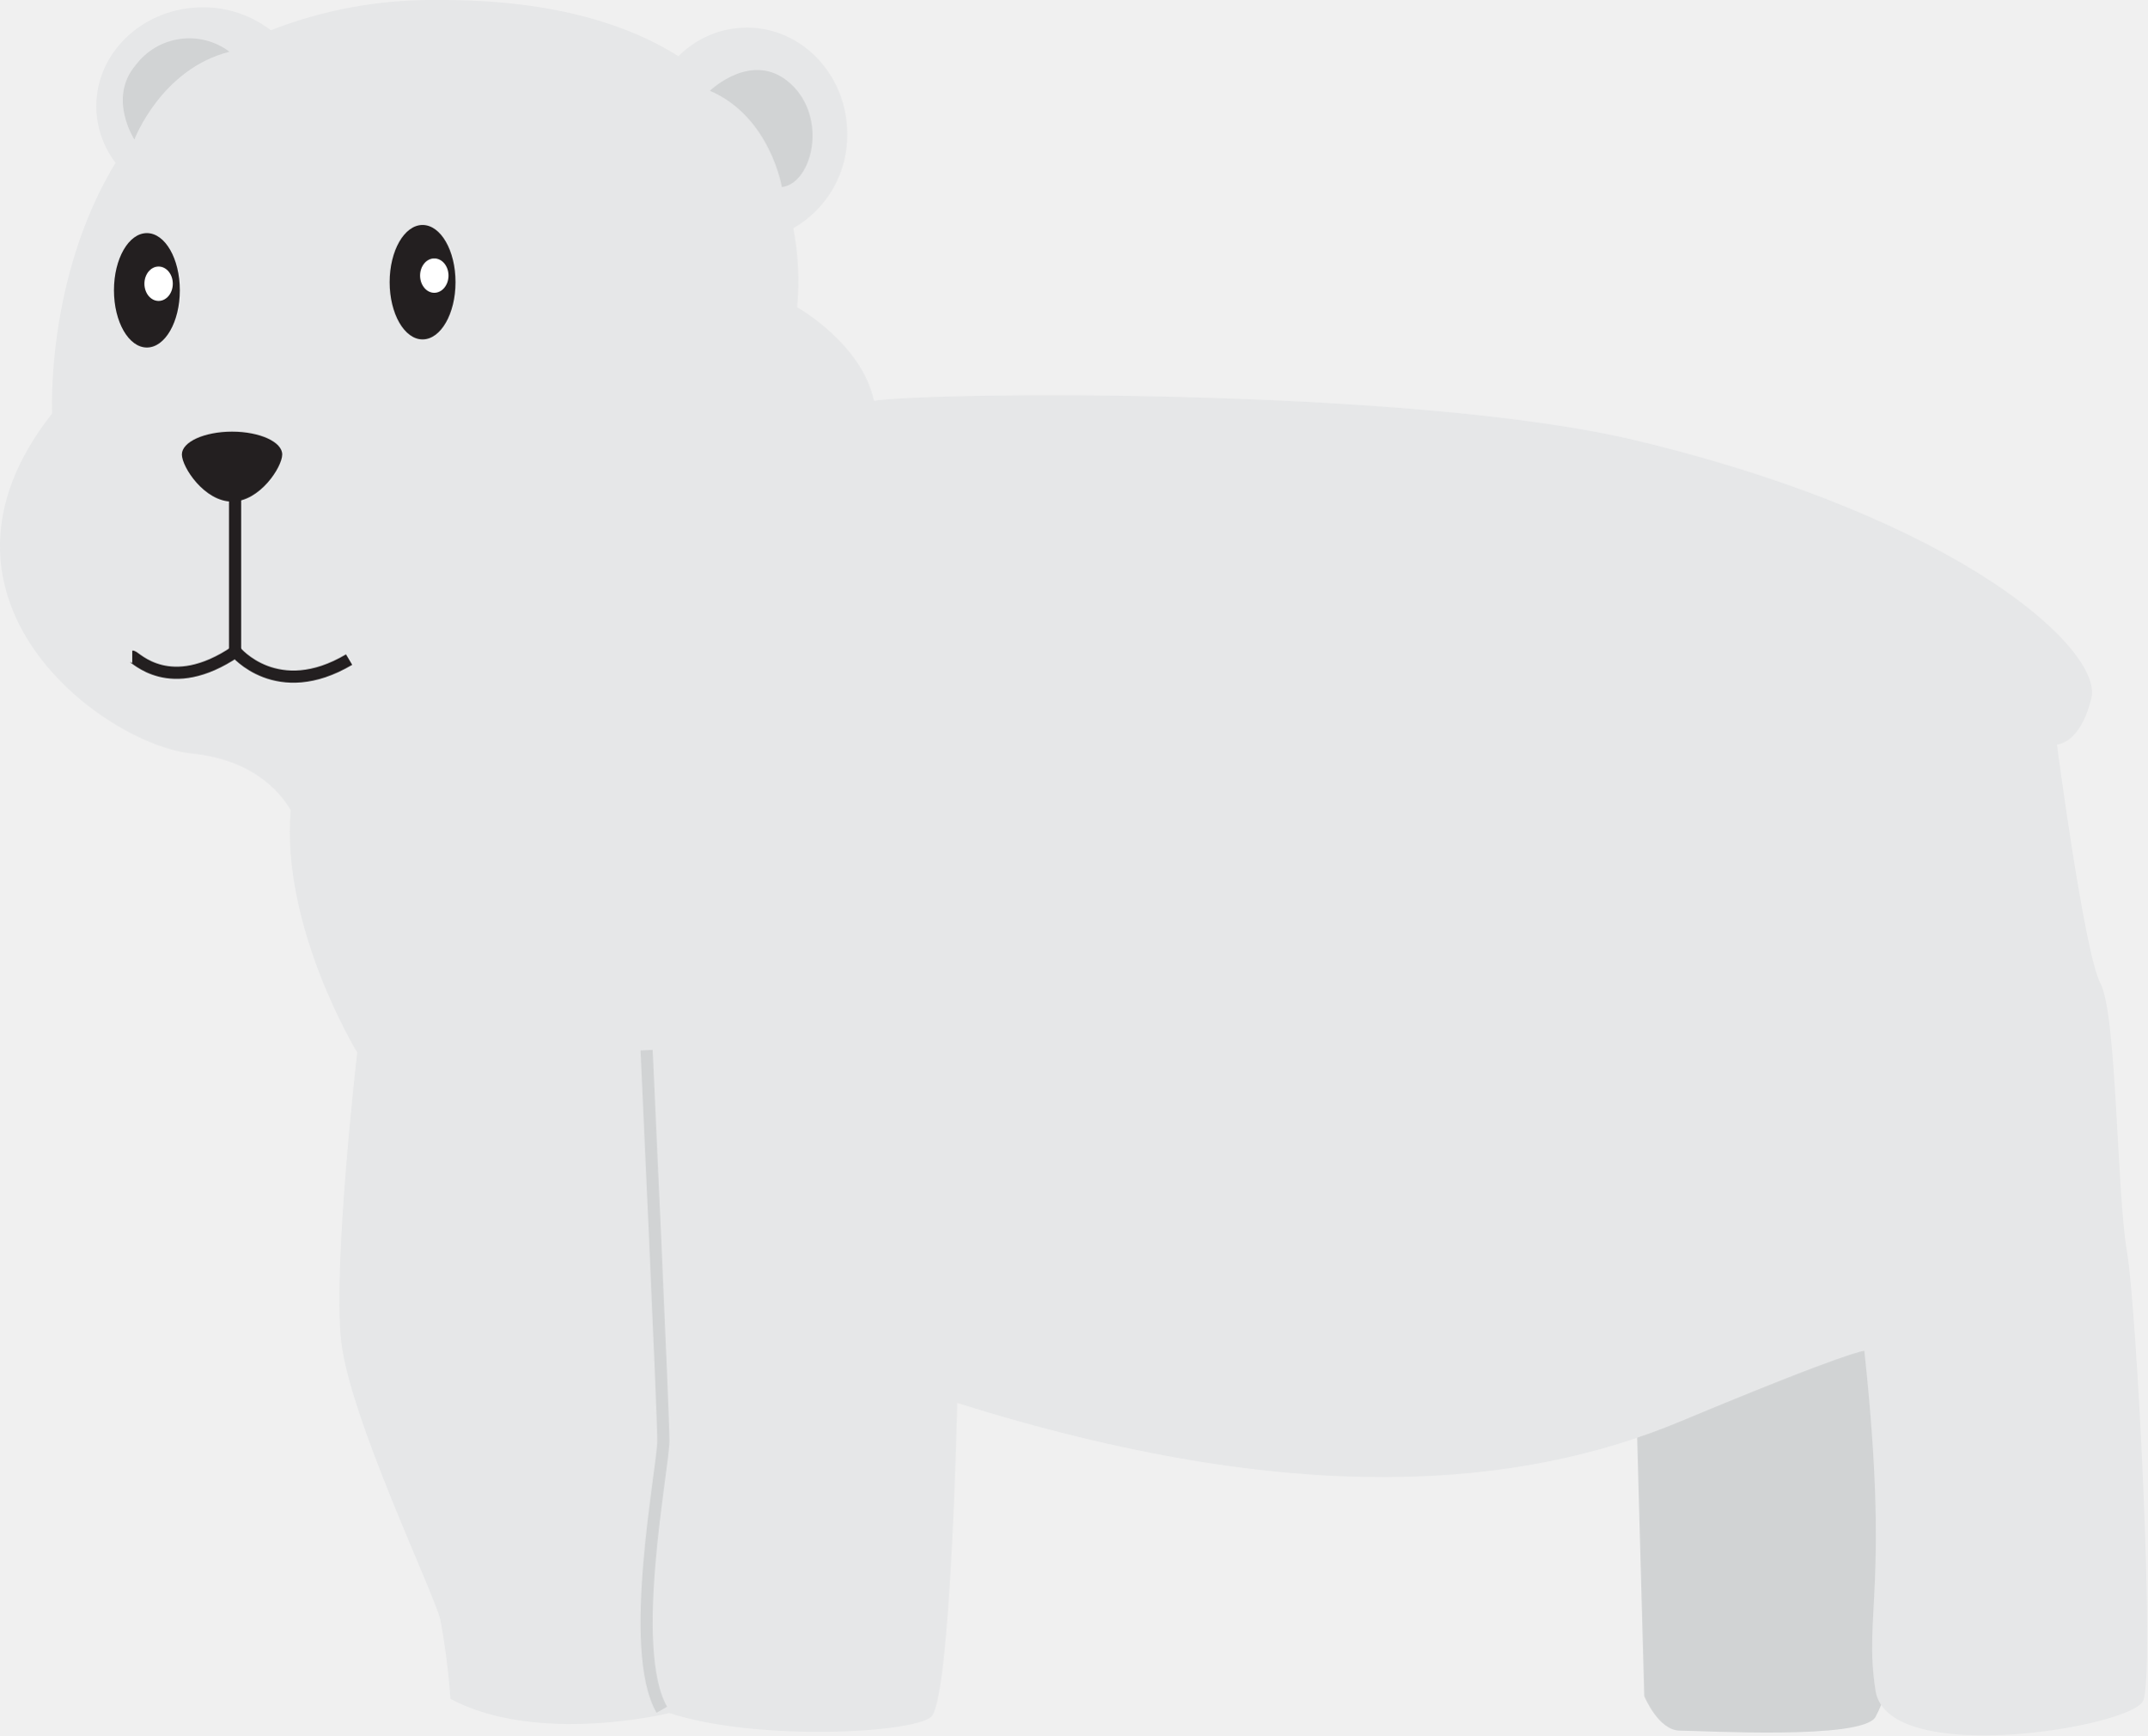
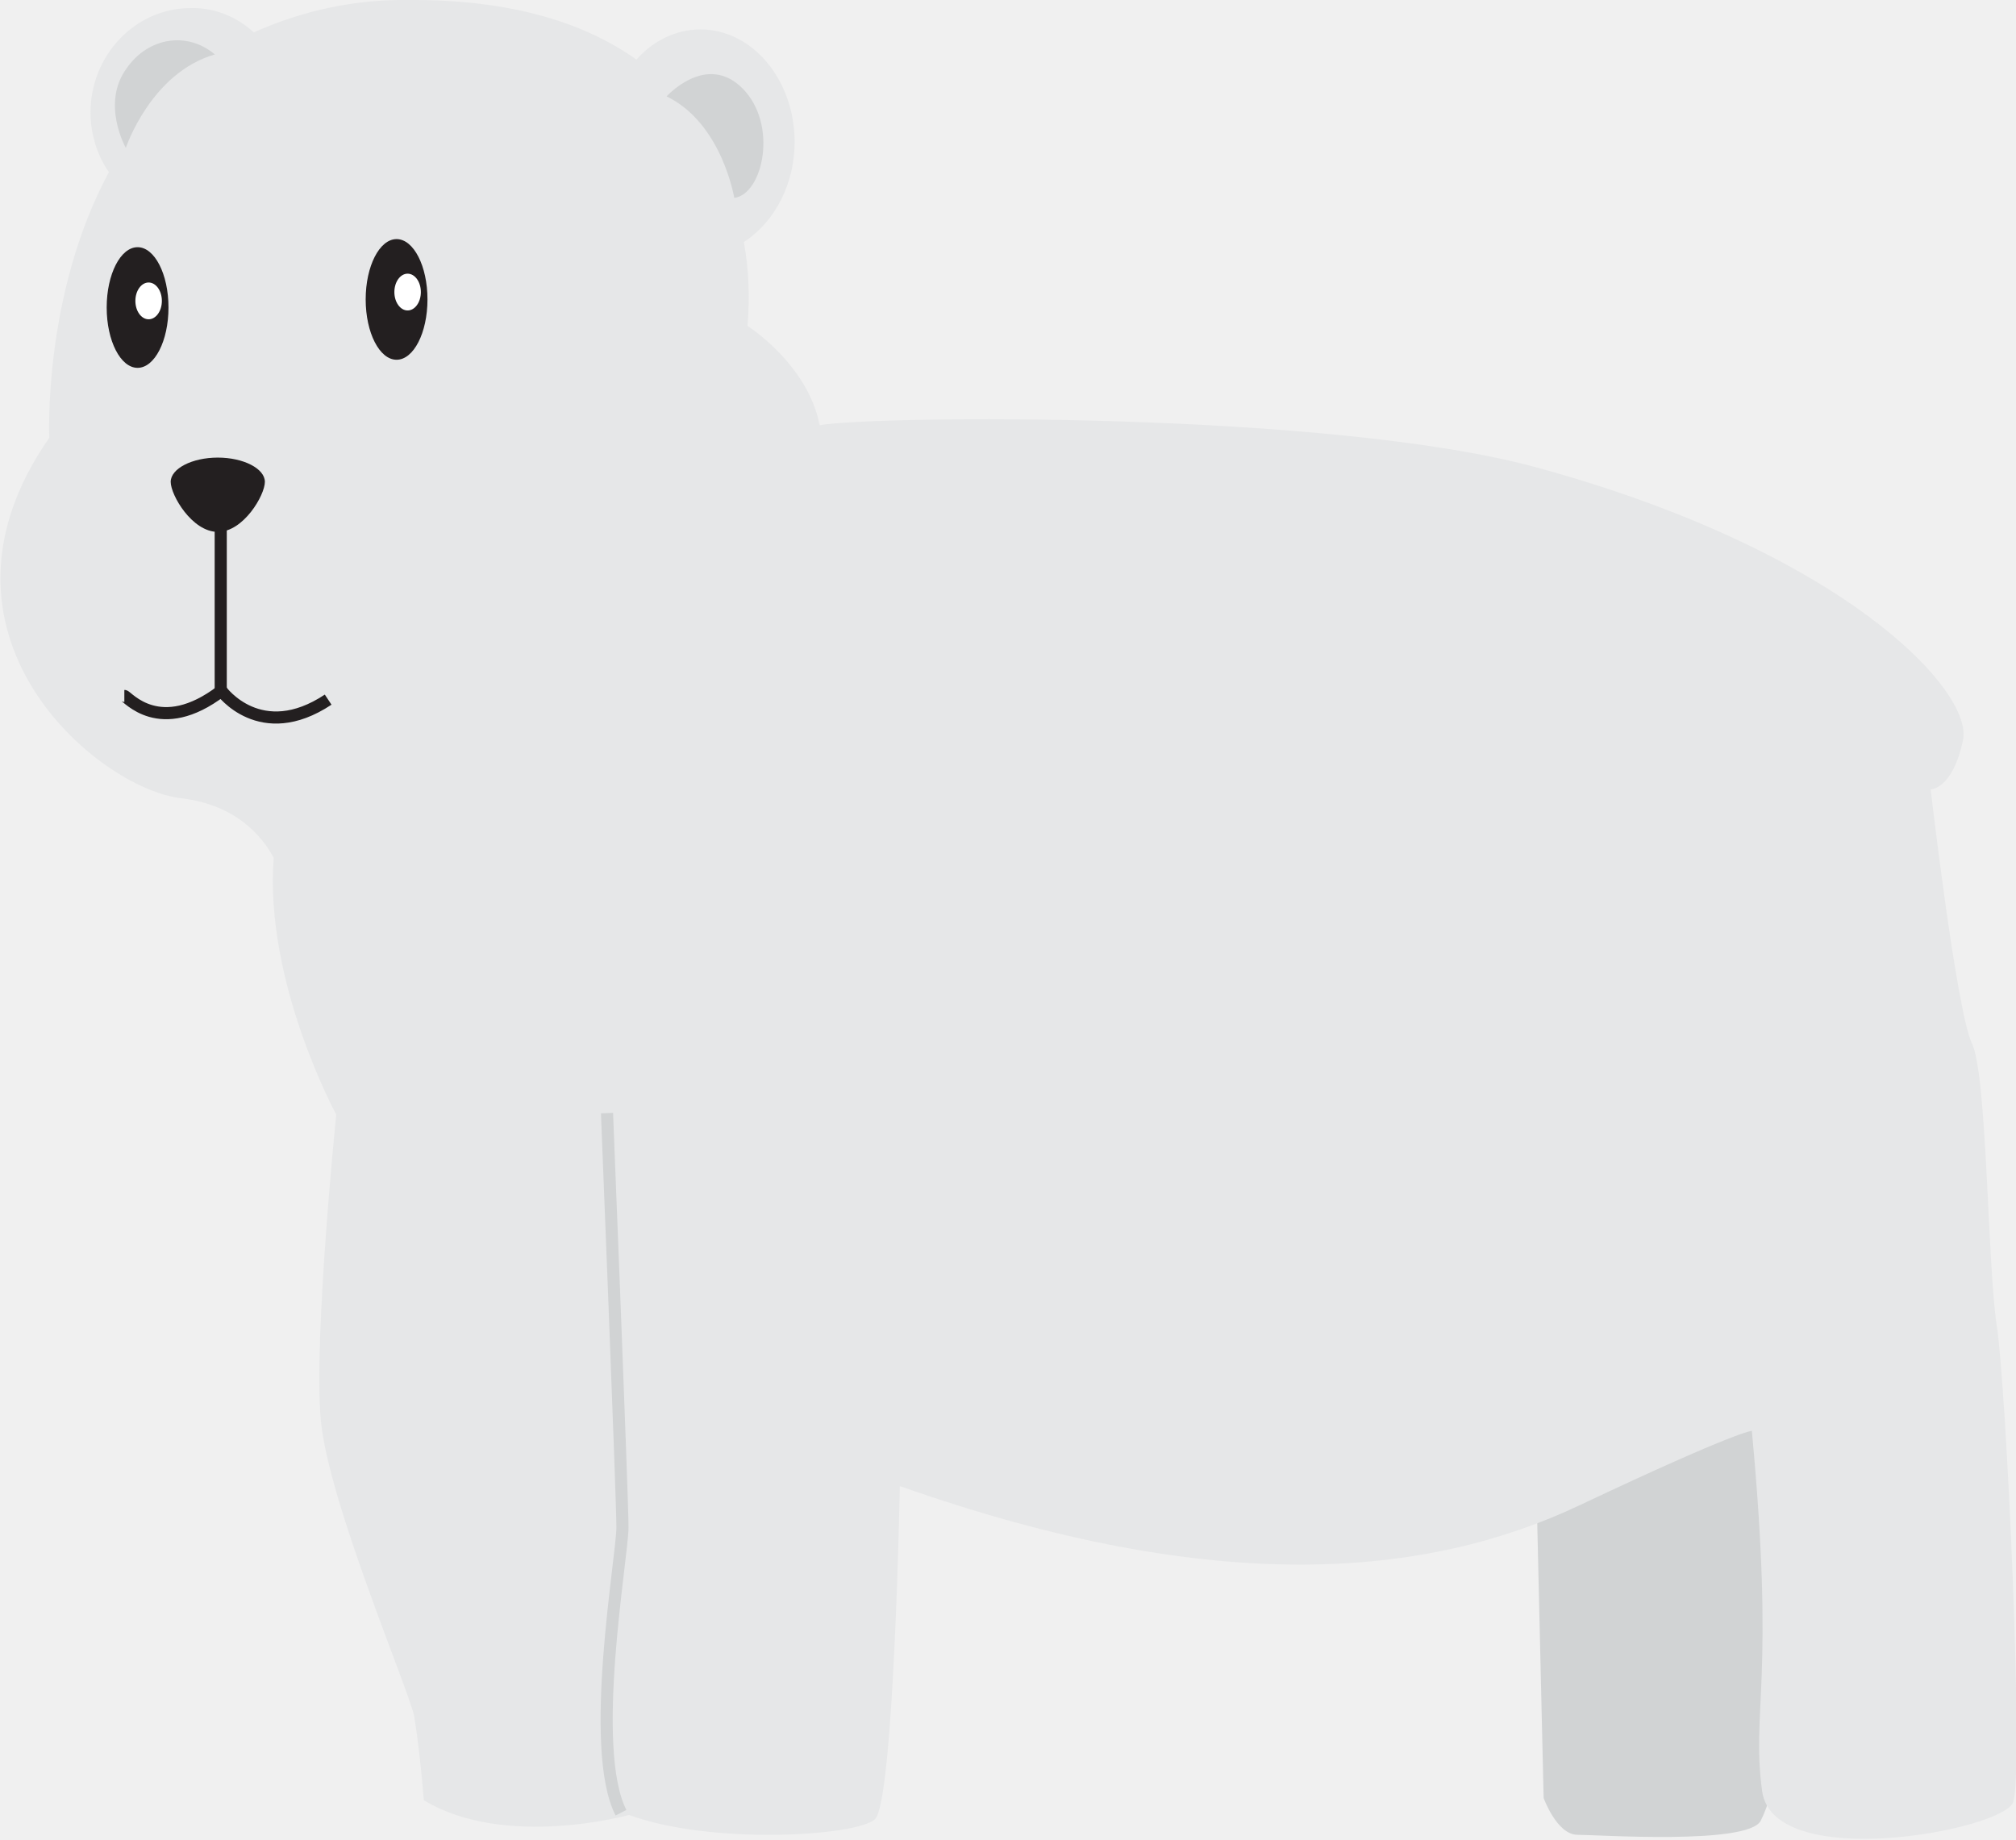
- <svg xmlns="http://www.w3.org/2000/svg" viewBox="0 0 293.39 237.25">
-   <defs>
-     <style>.cls-1{fill:#d1d3d4;}.cls-2{fill:#e6e7e8;}.cls-3{fill:#231f20;}.cls-4{fill:#fff;}.cls-5,.cls-6{fill:none;stroke-miterlimit:10;stroke-width:1.66px;}.cls-5{stroke:#231f20;}.cls-6{stroke:#d1d3d4;}</style>
-   </defs>
-   <g id="Polar_Bear" data-name="Polar Bear">
-     <path class="cls-1" d="M223.45,187l1.23,44.84s1.92,4.72,4.88,4.72,24.78,1.3,26.7-1.84a17.87,17.87,0,0,0,2.1-7.42s.34-53.48-6.29-64.49Z" />
-     <path class="cls-2" d="M290.62,171c-1.38-8-1.38-32.4-3.6-36.56s-5.95-32.68-5.95-32.68,3.18,0,4.71-6.37-17.32-24.38-62.19-35.18c-30.36-7.31-96.68-6.63-104.16-5.43C117.71,46.91,108.92,42,108.92,42a37.91,37.91,0,0,0-.52-10.8,14.66,14.66,0,0,0,7.37-12.89c0-8-6.13-14.54-13.71-14.54A13.22,13.22,0,0,0,92.7,7.68C85.35,3.05,74.75-.11,59.48,0A60.41,60.41,0,0,0,37,4.13,15.16,15.16,0,0,0,27.69,1c-8,0-14.54,6.05-14.54,13.51a12.81,12.81,0,0,0,2.63,7.73C6.19,38.09,7.12,56.51,7.12,56.51-12.82,81.85,14.19,101.8,26.24,103c8.1.84,11.87,5,13.48,7.73-1.35,16.06,9.09,33.13,9.09,33.13s-3.32,28.81-2.21,39.33,12.74,34.63,13.57,38.23a100.84,100.84,0,0,1,1.38,10.8c11.91,6.37,29.92,1.94,29.92,1.94,11.91,3.88,33,2.77,35.73.55s3.6-42.93,3.6-42.93c46.36,14.55,77,11.63,98.89,2.49,23.34-9.75,25.06-9.62,25.06-9.62,3.47,32.34-.13,35.94,1.53,46.46s34.9,5,36.56,1.39S292,179.08,290.62,171Z" />
-     <ellipse class="cls-3" cx="20.07" cy="39.68" rx="4.5" ry="7.82" />
-     <ellipse class="cls-4" cx="21.67" cy="38.78" rx="1.94" ry="2.35" />
-     <ellipse class="cls-3" cx="57.74" cy="38.57" rx="4.5" ry="7.82" />
-     <ellipse class="cls-4" cx="59.34" cy="37.67" rx="1.94" ry="2.35" />
-     <path class="cls-3" d="M38.56,62.12c0,1.72-3.07,6.44-6.85,6.44s-6.86-4.72-6.86-6.44S27.92,59,31.71,59,38.56,60.4,38.56,62.12Z" />
-     <path class="cls-5" d="M18.07,89.75c.41,0,5.12,5.4,14.12-.69,0,0,5.68,6.92,15.51,1.1" />
-     <line class="cls-5" x1="32.12" y1="89.26" x2="32.12" y2="66.27" />
-     <path class="cls-6" d="M88.35,143.55s2.29,49.65,2.29,53.39-5,28.46-.21,36.77" />
-     <path class="cls-1" d="M97,12.41s5.83-5.67,11-1,3,13.66-1.17,14.16C106.86,25.57,105.2,15.91,97,12.41Z" />
-     <path class="cls-1" d="M18.36,19.07s3.67-9.66,13-12A9.15,9.15,0,0,0,18.53,8.91C14.7,13.41,18.36,19.07,18.36,19.07Z" />
+ <svg xmlns="http://www.w3.org/2000/svg" version="1.1" id="Layer_1" x="0px" y="0px" viewBox="0 0 274 250.1" style="enable-background:new 0 0 274 250.1;" xml:space="preserve">
+   <style type="text/css">
+ 	.st0{fill:#D1D3D4;}
+ 	.st1{fill:#E6E7E8;}
+ 	.st2{fill:#231F20;}
+ 	.st3{fill:#FFFFFF;}
+ 	.st4{fill:none;stroke:#231F20;stroke-width:1.647;stroke-miterlimit:10;}
+ 	.st5{fill:none;stroke:#D1D3D4;stroke-width:1.647;stroke-miterlimit:10;}
+ </style>
+   <g id="Polar_Bear">
+     <path class="st0" d="M208.7,197.1l1.1,47.3c0,0,1.8,5,4.6,5s23.1,1.4,24.9-1.9c1.2-2.4,1.8-5.1,2-7.8c0,0,0.3-56.4-5.9-68   L208.7,197.1z" />
+     <path class="st1" d="M271.4,180.3c-1.3-8.4-1.3-34.2-3.4-38.5c-2.1-4.4-5.6-34.5-5.6-34.5s3,0,4.4-6.7c1.4-6.7-16.2-25.7-58.1-37.1   c-28.4-7.7-90.3-7-97.3-5.7c-1.6-8.3-9.8-13.5-9.8-13.5c0.3-3.8,0.2-7.6-0.5-11.4c4.3-2.8,6.9-8,6.9-13.6c0-8.4-5.7-15.3-12.8-15.3   c-3.3,0-6.4,1.5-8.7,4.1c-6.9-4.9-16.8-8.2-31-8.1c-7.2-0.1-14.3,1.4-21,4.4C32.1,2.2,29,1,25.9,1.1c-7.5,0-13.6,6.4-13.6,14.2   c0,2.9,0.9,5.8,2.5,8.1c-9,16.7-8.1,36.1-8.1,36.1c-18.6,26.7,6.6,47.7,17.9,49c7.6,0.9,11.1,5.3,12.6,8.1   c-1.3,16.9,8.5,34.9,8.5,34.9s-3.1,30.4-2.1,41.5c1,11.1,11.9,36.5,12.7,40.3c0.6,3.8,1,7.6,1.3,11.4c11.1,6.7,27.9,2,27.9,2   c11.1,4.1,30.8,2.9,33.4,0.6s3.4-45.3,3.4-45.3c43.3,15.3,71.9,12.3,92.4,2.6c21.8-10.3,23.4-10.1,23.4-10.1   c3.2,34.1-0.1,37.9,1.4,49c1.6,11.1,32.6,5.3,34.1,1.5S272.7,188.8,271.4,180.3z" />
+     <ellipse class="st2" cx="18.7" cy="41.8" rx="4.2" ry="8.2" />
+     <ellipse class="st3" cx="20.2" cy="40.9" rx="1.8" ry="2.5" />
+     <ellipse class="st2" cx="53.9" cy="40.7" rx="4.2" ry="8.2" />
+     <ellipse class="st3" cx="55.4" cy="39.7" rx="1.8" ry="2.5" />
+     <path class="st2" d="M36,65.5c0,1.8-2.9,6.8-6.4,6.8s-6.4-5-6.4-6.8c0-1.8,2.9-3.3,6.4-3.3S36,63.7,36,65.5z" />
+     <path class="st4" d="M16.9,94.6c0.4,0,4.8,5.7,13.2-0.7c0,0,5.3,7.3,14.5,1.2" />
+     <line class="st4" x1="30" y1="94.1" x2="30" y2="69.9" />
+     <path class="st5" d="M82.5,151.3c0,0,2.1,52.3,2.1,56.3s-4.7,30-0.2,38.8" />
+     <path class="st0" d="M90.6,13.1c0,0,5.4-6,10.3-1.1s2.8,14.4-1.1,14.9C99.8,27,98.2,16.8,90.6,13.1z" />
+     <path class="st0" d="M17.1,20.1c0,0,3.4-10.2,12.1-12.7c-3.8-3.2-9.1-2.3-12,1.9c0,0,0,0,0,0C13.7,14.1,17.1,20.1,17.1,20.1z" />
  </g>
</svg>
